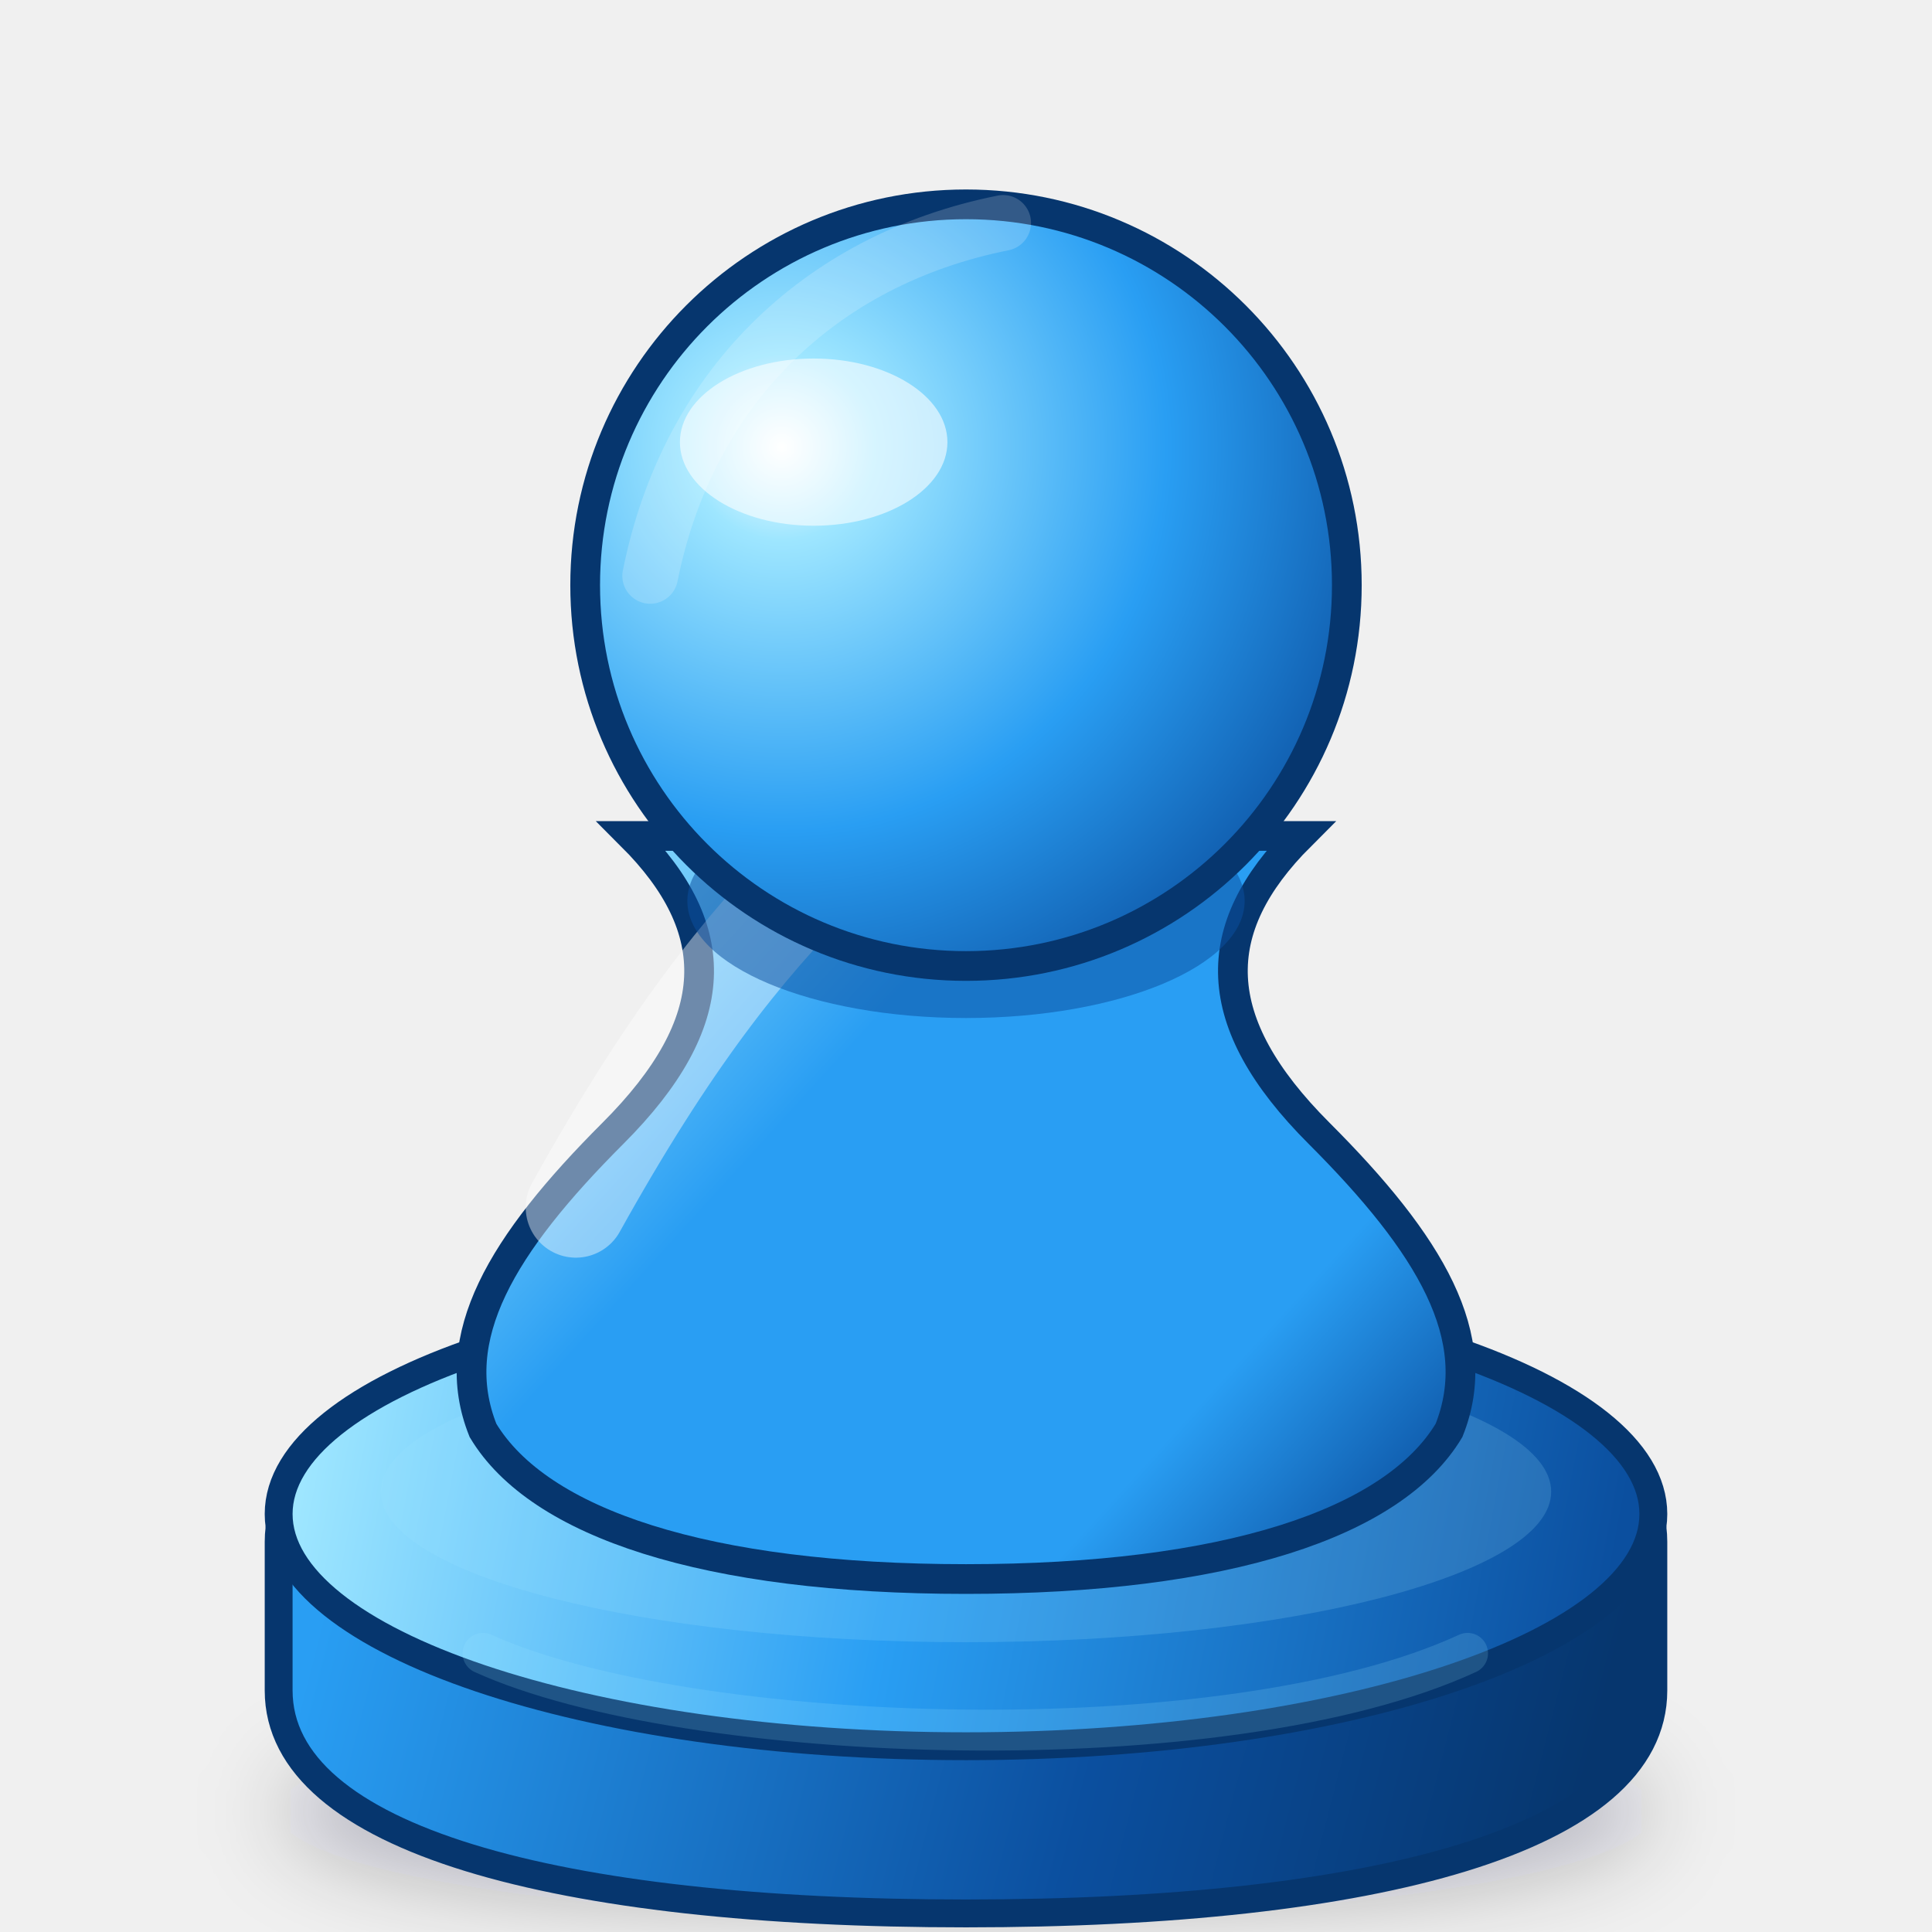
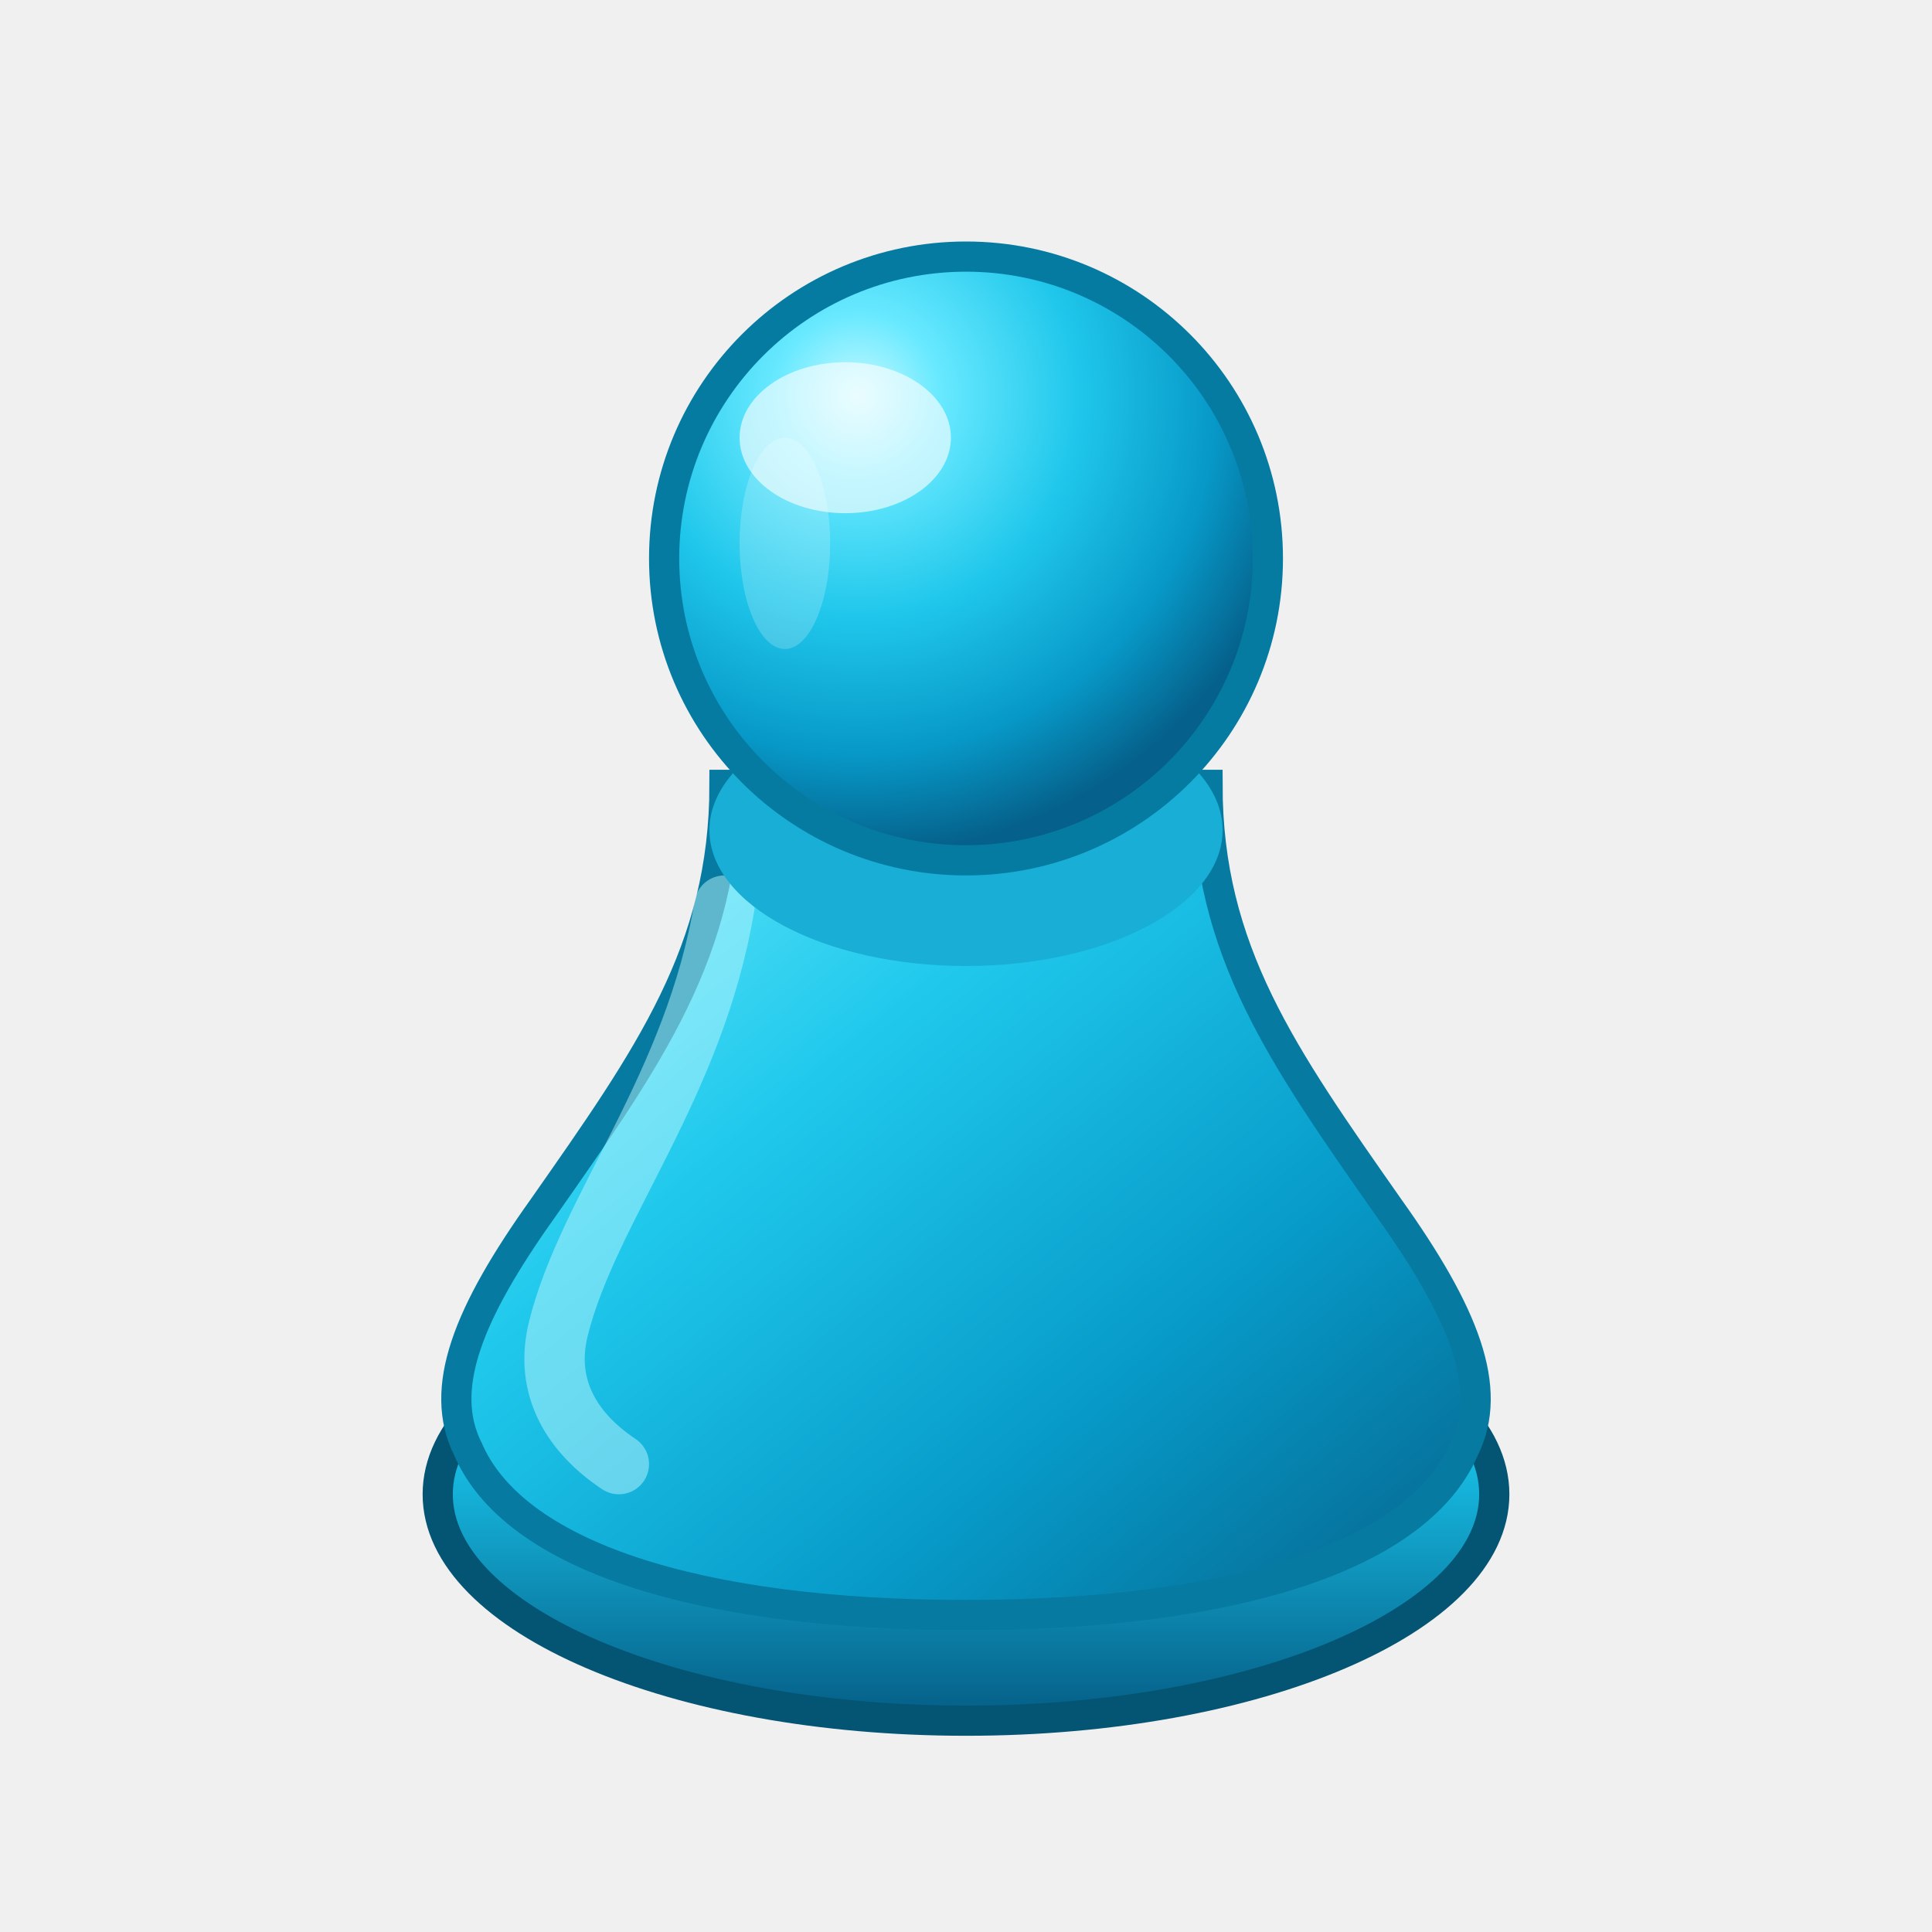
- <svg xmlns="http://www.w3.org/2000/svg" width="104" height="104" viewBox="0 0 104 104" fill="none">
+ <svg xmlns="http://www.w3.org/2000/svg" width="128" height="128" viewBox="0 0 128 128">
  <defs>
-     <radialGradient id="head" cx="0" cy="0" r="1" gradientUnits="userSpaceOnUse" gradientTransform="translate(42 24) rotate(45) scale(36)">
-       <stop offset="0" stop-color="#FFFFFF" />
-       <stop offset="0.14" stop-color="#9EE6FF" />
-       <stop offset="0.58" stop-color="#299EF3" />
-       <stop offset="1" stop-color="#0B4F9F" />
+     <radialGradient id="head" cx="32%" cy="23%" r="76%">
+       <stop offset="0%" stop-color="#C6F9FF" />
+       <stop offset="18%" stop-color="#68E9FF" />
+       <stop offset="48%" stop-color="#20C7EB" />
+       <stop offset="78%" stop-color="#0799C8" />
+       <stop offset="100%" stop-color="#05618B" />
    </radialGradient>
-     <linearGradient id="body" x1="30" y1="43" x2="75" y2="84" gradientUnits="userSpaceOnUse">
-       <stop offset="0" stop-color="#9EE6FF" />
-       <stop offset="0.34" stop-color="#299EF3" />
-       <stop offset="0.78" stop-color="#299EF3" />
-       <stop offset="1" stop-color="#0B4F9F" />
+     <linearGradient id="body" x1="0" y1="0" x2="1" y2="1">
+       <stop offset="0%" stop-color="#74EEFF" />
+       <stop offset="35%" stop-color="#20C9EC" />
+       <stop offset="68%" stop-color="#079BC9" />
+       <stop offset="100%" stop-color="#05638B" />
    </linearGradient>
-     <linearGradient id="baseTop" x1="17" y1="76" x2="86" y2="89" gradientUnits="userSpaceOnUse">
-       <stop offset="0" stop-color="#9EE6FF" />
-       <stop offset="0.46" stop-color="#299EF3" />
-       <stop offset="1" stop-color="#0B4F9F" />
+     <linearGradient id="base" x1="0" y1="0" x2="0" y2="1">
+       <stop offset="0%" stop-color="#52E1FA" />
+       <stop offset="45%" stop-color="#16B8DF" />
+       <stop offset="100%" stop-color="#055D85" />
    </linearGradient>
-     <linearGradient id="baseFront" x1="18" y1="84" x2="84" y2="101" gradientUnits="userSpaceOnUse">
-       <stop offset="0" stop-color="#299EF3" />
-       <stop offset="0.62" stop-color="#0B4F9F" />
-       <stop offset="1" stop-color="#06366E" />
-     </linearGradient>
-     <filter id="shadow" x="-35%" y="-60%" width="170%" height="220%">
-       <feGaussianBlur stdDeviation="2.4" />
-     </filter>
  </defs>
-   <ellipse cx="52" cy="97.5" rx="37" ry="5.8" fill="#00111F" fill-opacity="0.24" filter="url(#shadow)" />
-   <path d="M15 83            C15 75 31 70 52 70            C73 70 89 75 89 83            L89 91            C89 99 74 103 52 103            C30 103 15 99 15 91Z" fill="url(#baseFront)" stroke="#06366E" stroke-width="1.5" />
-   <ellipse cx="52" cy="81.5" rx="37" ry="12.5" fill="url(#baseTop)" stroke="#06366E" stroke-width="1.5" />
-   <ellipse cx="52" cy="80.3" rx="31.5" ry="8.1" fill="#9EE6FF" fill-opacity="0.18" />
-   <path d="M34 45            C39 50 39 55 33 61            C27 67 24 72 26 77            C29 82 38 85 52 85            C66 85 75 82 78 77            C80 72 77 67 71 61            C65 55 65 50 70 45            Z" fill="url(#body)" stroke="#06366E" stroke-width="1.6" />
-   <path d="M31 65            C36 56 40 51 44 47" stroke="#FFFFFF" stroke-opacity="0.42" stroke-width="5.4" stroke-linecap="round" />
-   <ellipse cx="52" cy="48.5" rx="15" ry="6.3" fill="#0B4F9F" fill-opacity="0.52" />
-   <circle cx="52" cy="31.5" r="20.5" fill="url(#head)" stroke="#06366E" stroke-width="1.6" />
-   <ellipse cx="43.8" cy="23.8" rx="7.2" ry="4.5" fill="#FFFFFF" fill-opacity="0.58" />
-   <path d="M35 31            C37 21 44 14 54 12" stroke="#FFFFFF" stroke-opacity="0.18" stroke-width="3" stroke-linecap="round" />
-   <path d="M26 89            C37 94 66 95 79 89" stroke="#9EE6FF" stroke-opacity="0.17" stroke-width="2.2" stroke-linecap="round" />
+   <ellipse cx="64" cy="99" rx="35" ry="15" fill="url(#base)" stroke="#045474" stroke-width="2" />
+   <ellipse cx="64" cy="94" rx="29" ry="10" fill="#3AD7F3" opacity="0.60" />
+   <path d="M48 52 C48 63 43 70 36 80 C31 87 29 92 31 96 C34 103 46 107 64 107 C82 107 94 103 97 96 C99 92 97 87 92 80 C85 70 80 63 80 52 Z" fill="url(#body)" stroke="#067AA0" stroke-width="2" />
+   <path d="M48 60 C46 72 39 80 37 88 C36 92 38 95 41 97" fill="none" stroke="#C1F8FF" stroke-width="4" stroke-linecap="round" opacity="0.48" />
+   <ellipse cx="64" cy="55" rx="17" ry="9" fill="#18AED5" />
+   <circle cx="64" cy="37" r="20" fill="url(#head)" stroke="#067BA2" stroke-width="2" />
+   <ellipse cx="56" cy="29" rx="7" ry="5" fill="#FFFFFF" opacity="0.62" />
+   <ellipse cx="52" cy="36" rx="3" ry="7" fill="#FFFFFF" opacity="0.20" />
</svg>
